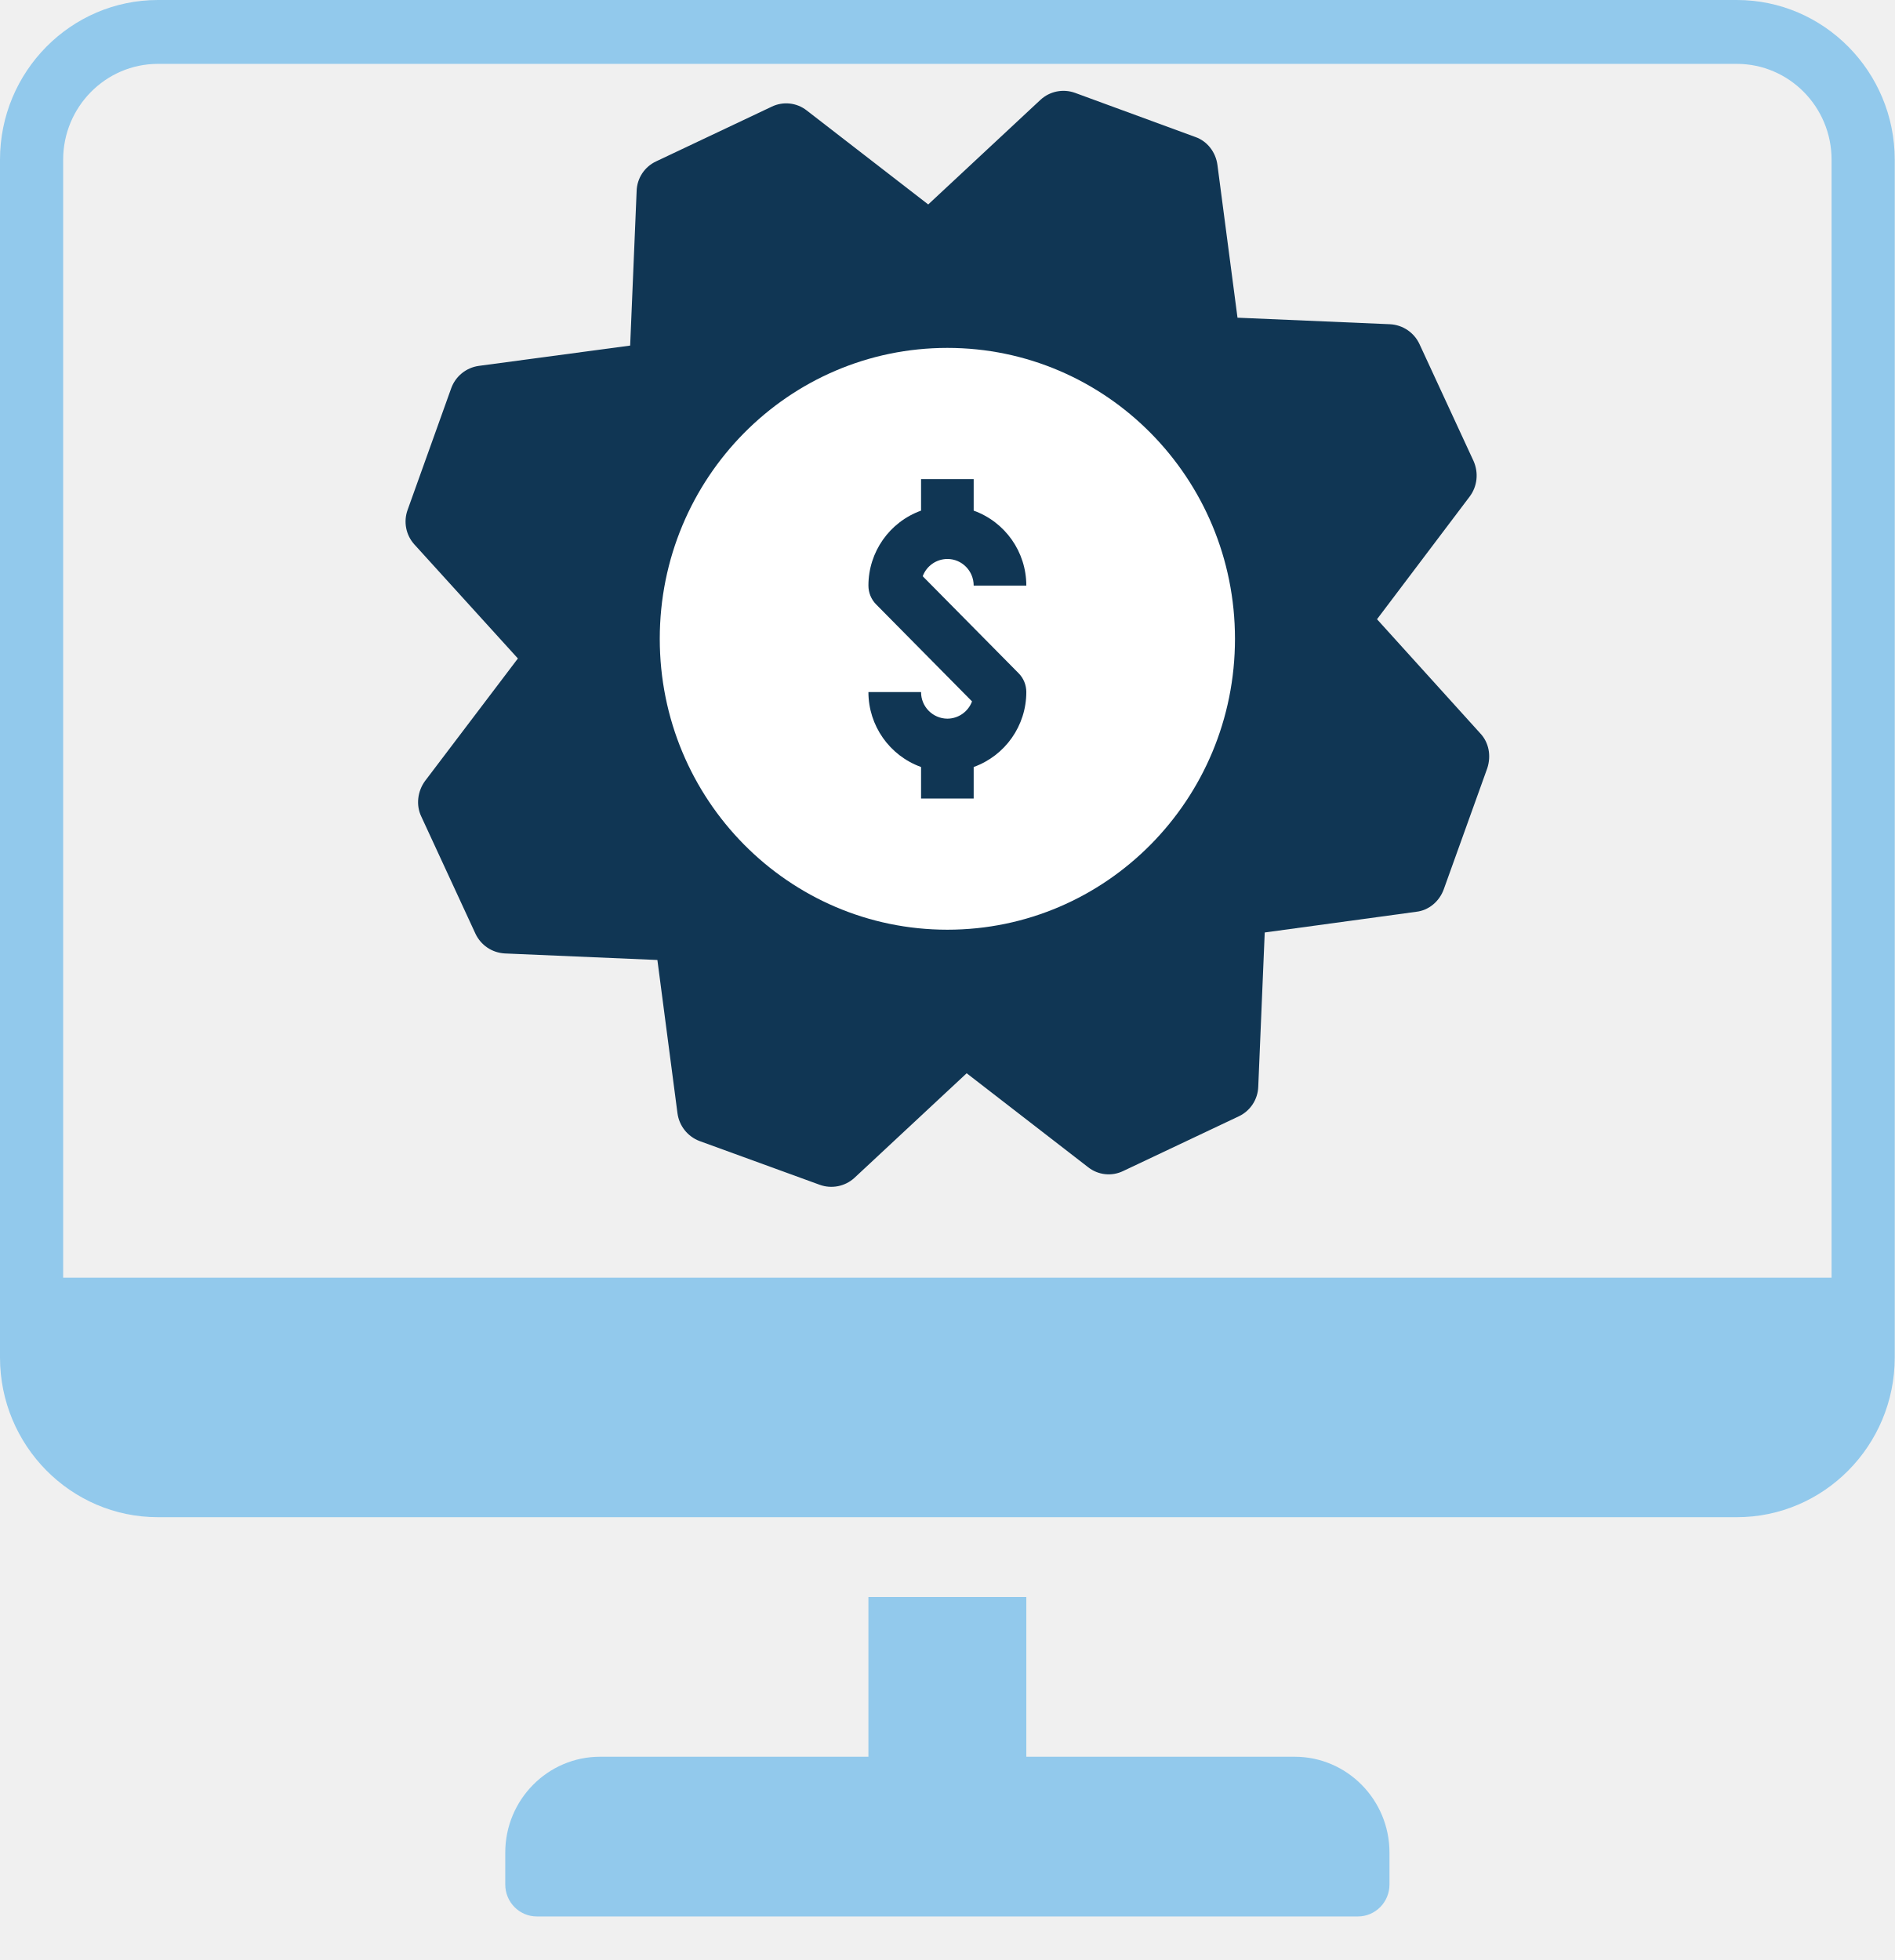
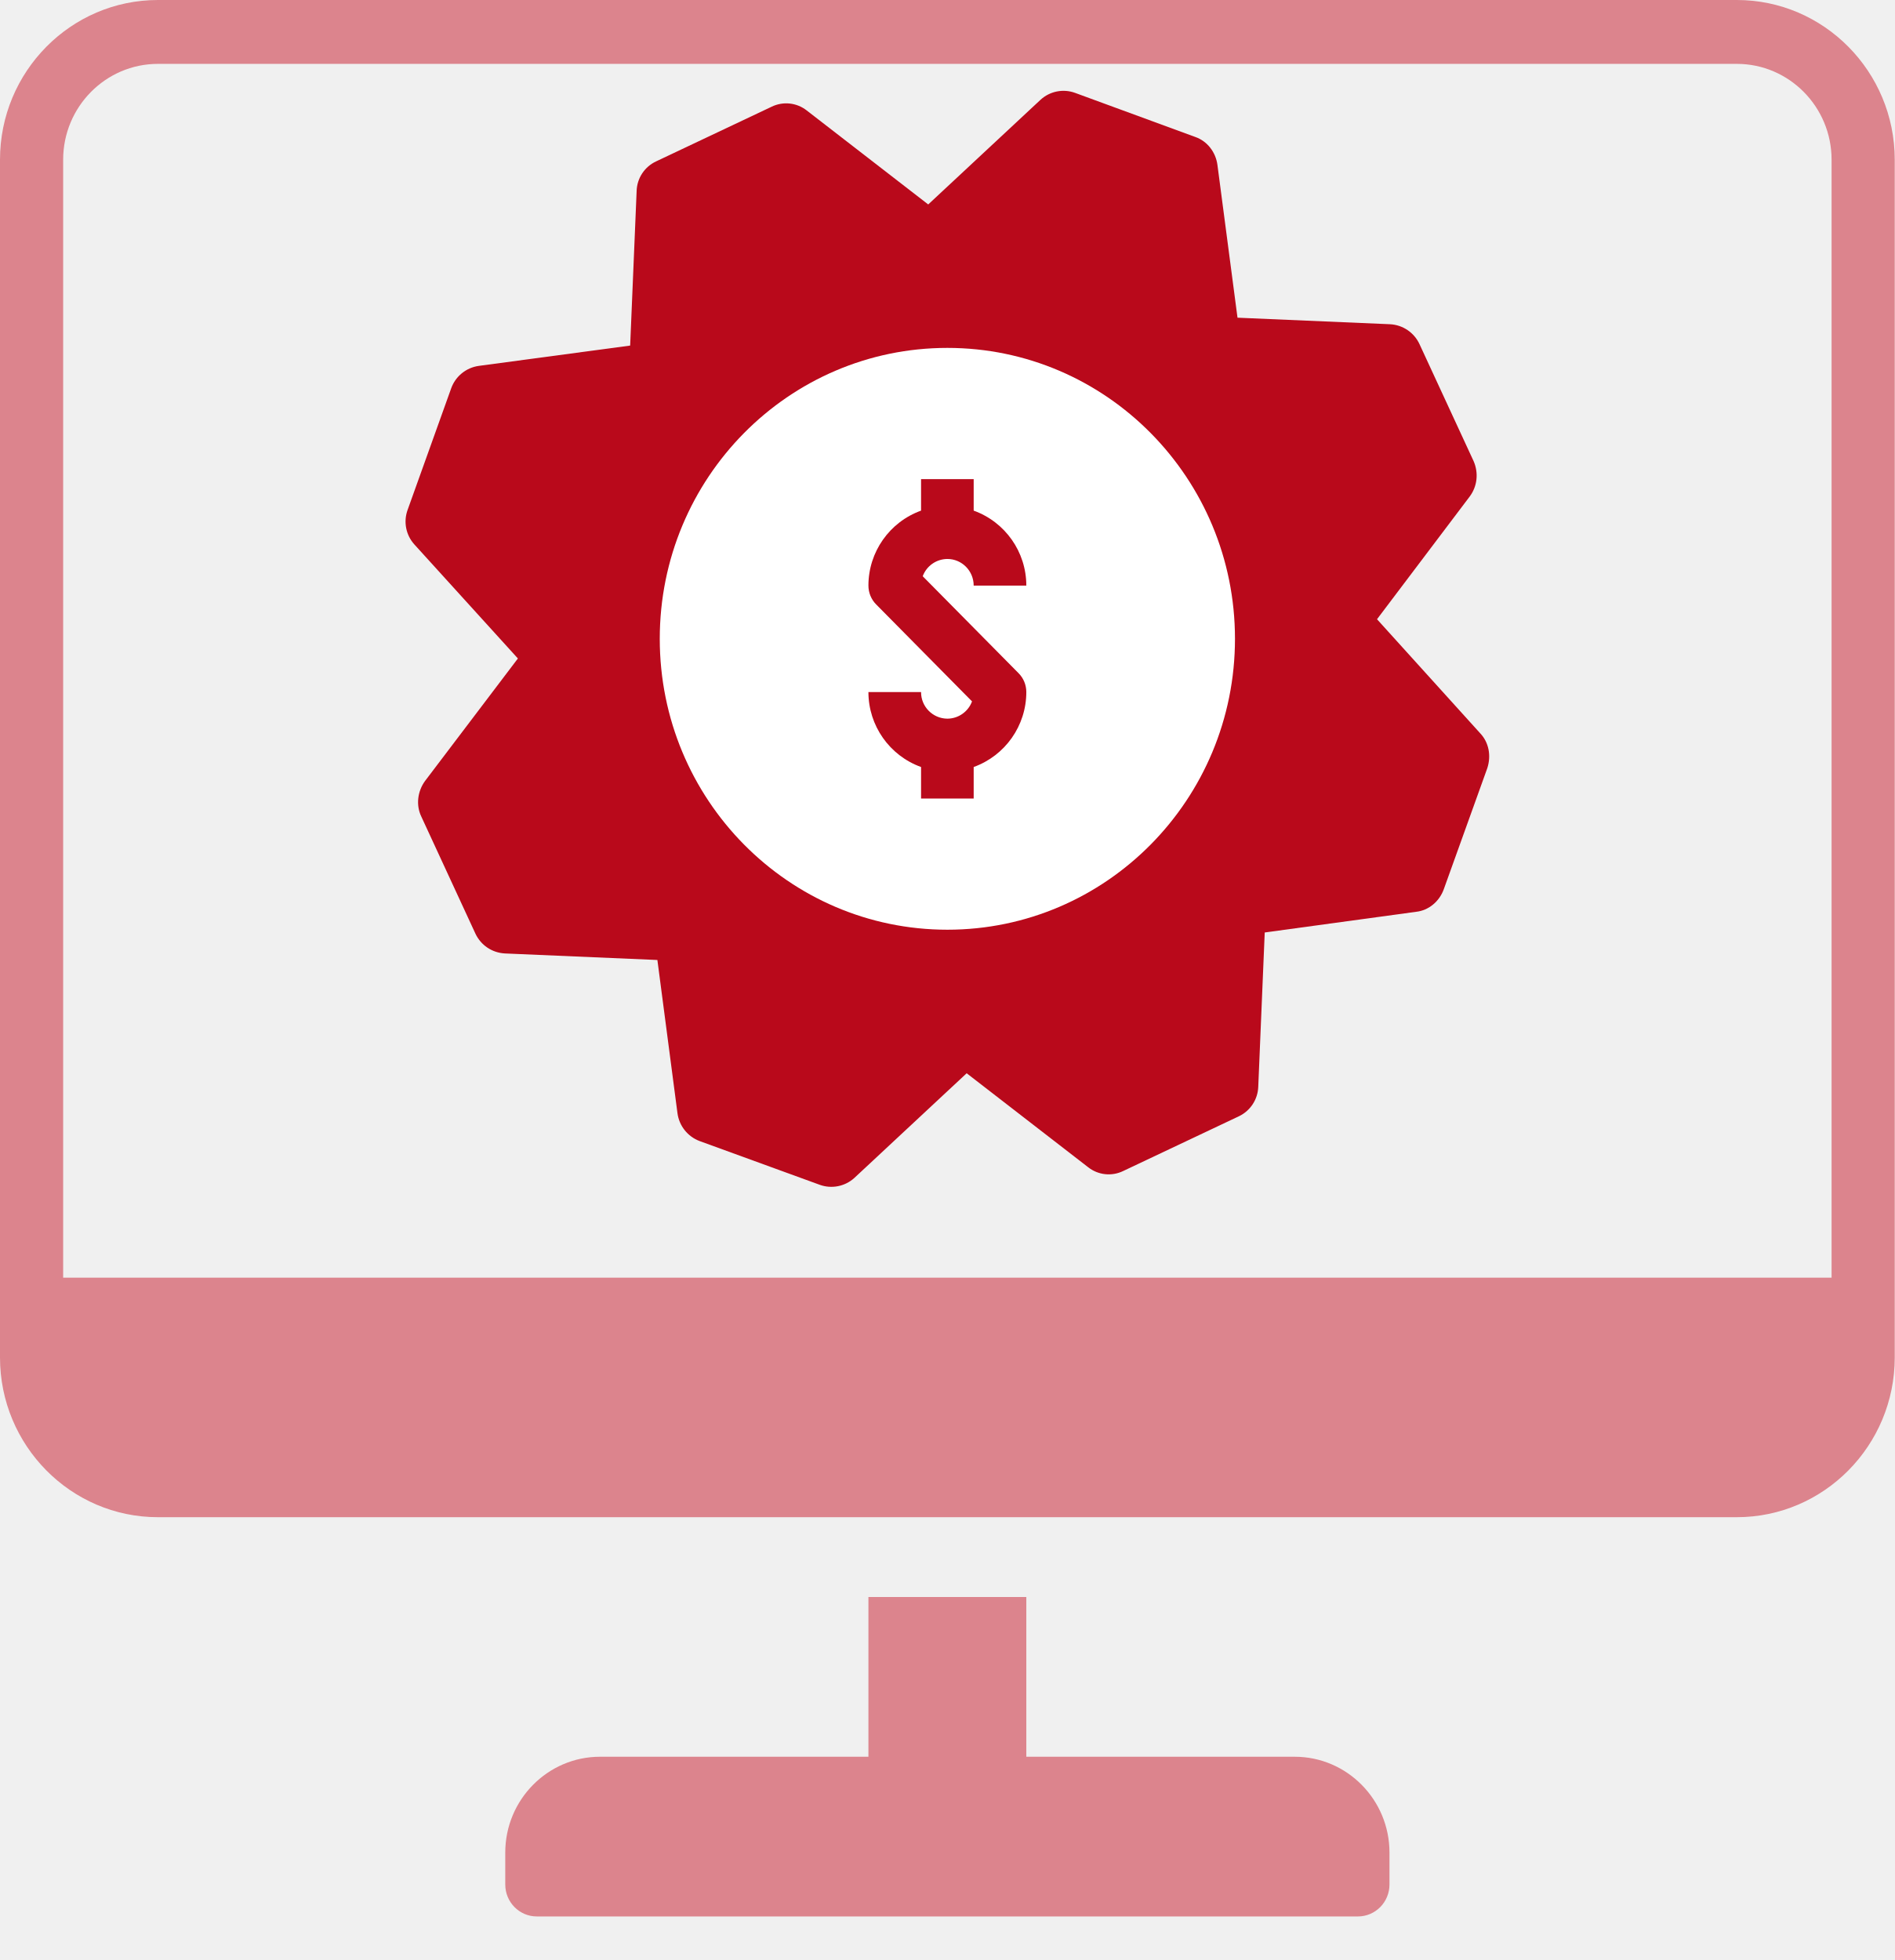
<svg xmlns="http://www.w3.org/2000/svg" width="87" height="90" fill="none">
-   <path fill="#103654" d="M66.29 40.842l2-5.564c.187-.57.078-1.186-.329-1.612l-4.733-5.232 4.25-5.627c.358-.474.42-1.09.187-1.628l-2.485-5.374a1.58 1.58 0 0 0-1.359-.917l-6.999-.3L55.9 7.57c-.078-.585-.468-1.09-1.015-1.28L49.37 4.267a1.556 1.556 0 0 0-1.594.316l-5.155 4.805-5.578-4.315a1.525 1.525 0 0 0-1.609-.174l-5.311 2.513a1.55 1.55 0 0 0-.891 1.36l-.297 7.096-6.952.933a1.578 1.578 0 0 0-1.265 1.027l-2 5.58a1.567 1.567 0 0 0 .312 1.596l4.75 5.232-4.265 5.627c-.344.474-.422 1.106-.172 1.628l2.484 5.374c.25.537.765.885 1.359.916l6.999.3.922 7.034a1.59 1.59 0 0 0 1.015 1.28l5.515 2.008a1.57 1.57 0 0 0 1.594-.316l5.155-4.805 5.578 4.315a1.522 1.522 0 0 0 1.609.174l5.312-2.513a1.56 1.56 0 0 0 .89-1.36l.297-7.08 6.952-.95c.578-.062 1.063-.473 1.266-1.026z" />
+   <path fill="rgba(185, 9, 27, 1)" d="M66.29 40.842l2-5.564c.187-.57.078-1.186-.329-1.612l-4.733-5.232 4.25-5.627c.358-.474.42-1.09.187-1.628l-2.485-5.374a1.58 1.58 0 0 0-1.359-.917l-6.999-.3L55.9 7.57c-.078-.585-.468-1.09-1.015-1.28L49.37 4.267a1.556 1.556 0 0 0-1.594.316l-5.155 4.805-5.578-4.315a1.525 1.525 0 0 0-1.609-.174l-5.311 2.513a1.55 1.55 0 0 0-.891 1.36l-.297 7.096-6.952.933a1.578 1.578 0 0 0-1.265 1.027l-2 5.58a1.567 1.567 0 0 0 .312 1.596l4.75 5.232-4.265 5.627c-.344.474-.422 1.106-.172 1.628l2.484 5.374c.25.537.765.885 1.359.916l6.999.3.922 7.034a1.59 1.59 0 0 0 1.015 1.28l5.515 2.008a1.57 1.57 0 0 0 1.594-.316l5.155-4.805 5.578 4.315a1.522 1.522 0 0 0 1.609.174l5.312-2.513a1.56 1.56 0 0 0 .89-1.36l.297-7.08 6.952-.95c.578-.062 1.063-.473 1.266-1.026z" />
  <ellipse cx="43.5" cy="29.333" fill="#fff" rx="13.206" ry="13.358" />
-   <path fill="#103654" d="M43.5 25.667c.667 0 1.208.547 1.208 1.222h2.417a3.659 3.659 0 0 0-2.417-3.442V22h-2.416v1.447a3.659 3.659 0 0 0-2.417 3.442c0 .325.127.635.354.864l4.403 4.454A1.214 1.214 0 0 1 43.5 33a1.216 1.216 0 0 1-1.208-1.222h-2.417a3.659 3.659 0 0 0 2.417 3.442v1.447h2.416V35.22a3.659 3.659 0 0 0 2.417-3.442c0-.325-.127-.636-.354-.864l-4.403-4.454a1.214 1.214 0 0 1 1.132-.793z" />
-   <path fill="#92C9EC" fill-rule="evenodd" d="M79.75 0H7.25C3.252 0 0 3.29 0 7.333v55c0 4.044 3.252 7.334 7.25 7.334h72.5c3.998 0 7.25-3.29 7.25-7.334v-55C87 3.29 83.748 0 79.75 0zM2.9 7.333c0-2.426 1.952-4.4 4.35-4.4h72.5c2.398 0 4.35 1.974 4.35 4.4v51.334H2.9V7.333z" clip-rule="evenodd" />
-   <path fill="#92C9EC" d="M47.125 73.333h-7.25v7.334H27.55c-2.398 0-4.35 1.974-4.35 4.4v1.466c0 .811.648 1.467 1.45 1.467h37.7c.802 0 1.45-.656 1.45-1.467v-1.466c0-2.426-1.952-4.4-4.35-4.4H47.125v-7.334z" />
+   <path fill="rgba(185, 9, 27, 1)" d="M43.5 25.667c.667 0 1.208.547 1.208 1.222h2.417a3.659 3.659 0 0 0-2.417-3.442V22h-2.416v1.447a3.659 3.659 0 0 0-2.417 3.442c0 .325.127.635.354.864l4.403 4.454A1.214 1.214 0 0 1 43.5 33a1.216 1.216 0 0 1-1.208-1.222h-2.417a3.659 3.659 0 0 0 2.417 3.442v1.447h2.416V35.22a3.659 3.659 0 0 0 2.417-3.442c0-.325-.127-.636-.354-.864l-4.403-4.454a1.214 1.214 0 0 1 1.132-.793z" />
+   <path fill="#dc848d" fill-rule="evenodd" d="M79.75 0H7.25C3.252 0 0 3.29 0 7.333v55c0 4.044 3.252 7.334 7.25 7.334h72.5c3.998 0 7.25-3.29 7.25-7.334v-55C87 3.29 83.748 0 79.75 0zM2.9 7.333c0-2.426 1.952-4.4 4.35-4.4h72.5c2.398 0 4.35 1.974 4.35 4.4v51.334H2.9V7.333z" clip-rule="evenodd" />
+   <path fill="#dc848d" d="M47.125 73.333h-7.25v7.334H27.55c-2.398 0-4.35 1.974-4.35 4.4v1.466c0 .811.648 1.467 1.45 1.467h37.7c.802 0 1.45-.656 1.45-1.467v-1.466c0-2.426-1.952-4.4-4.35-4.4H47.125v-7.334z" />
</svg>
